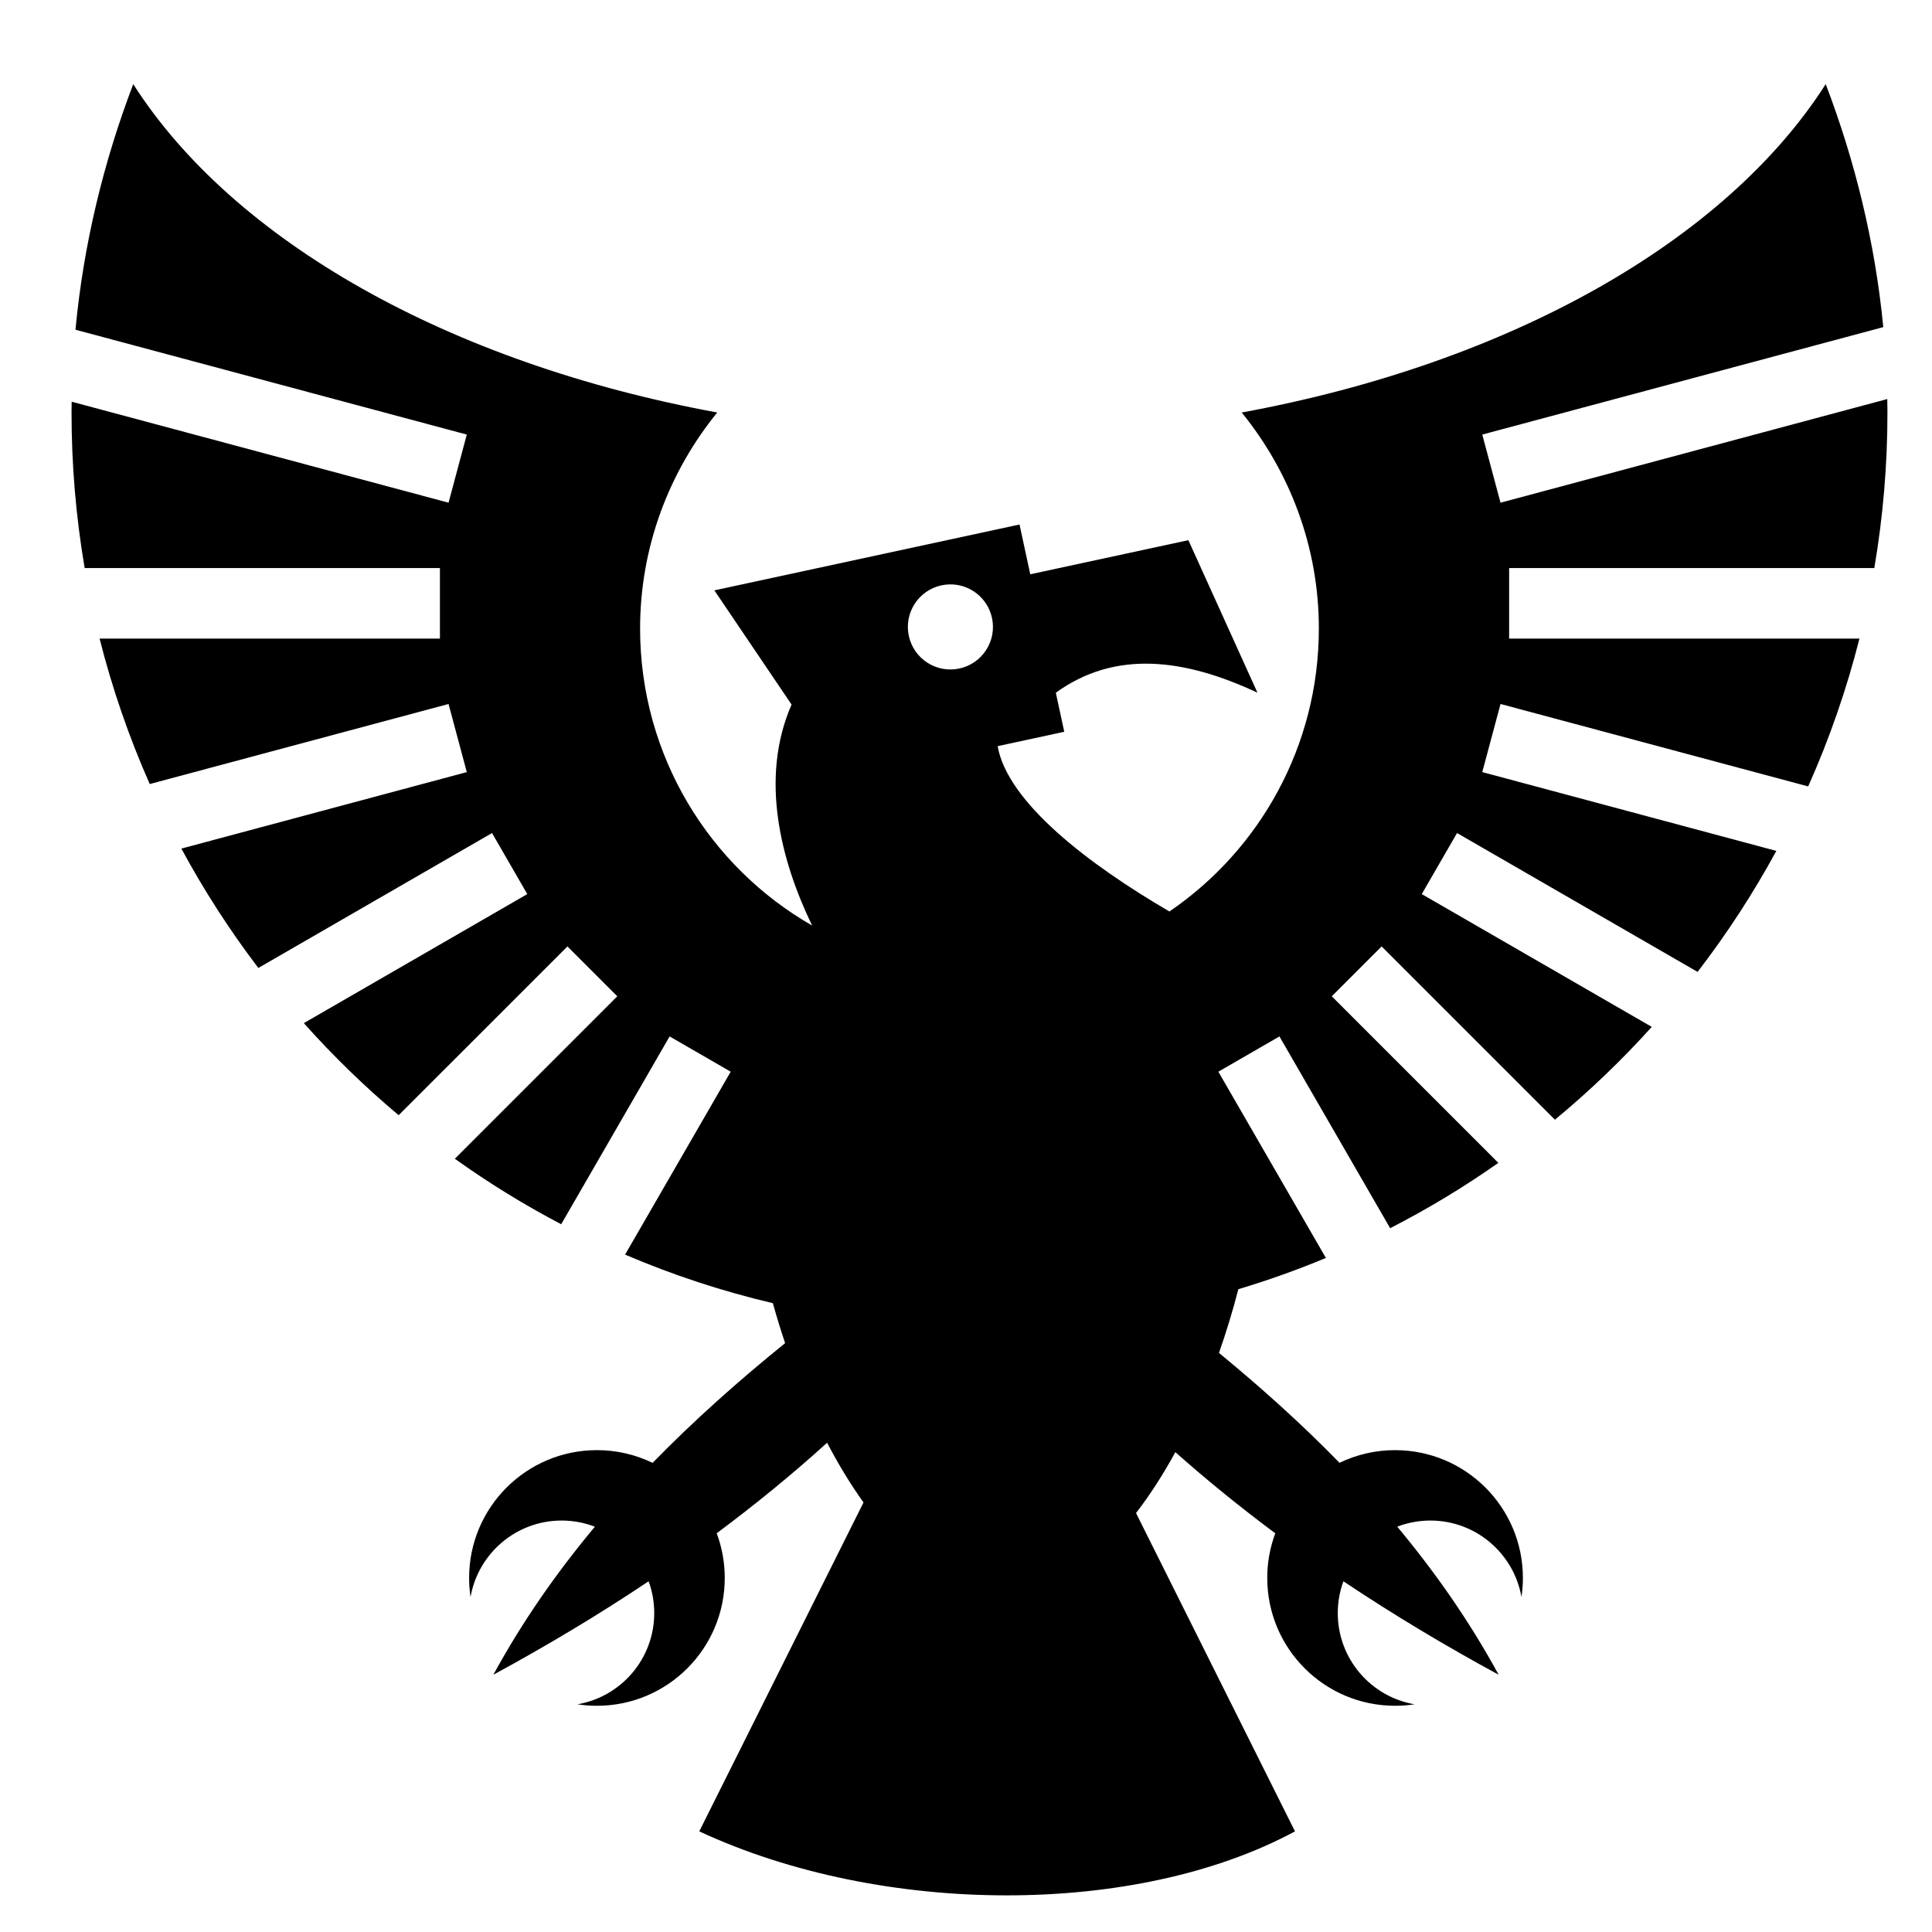
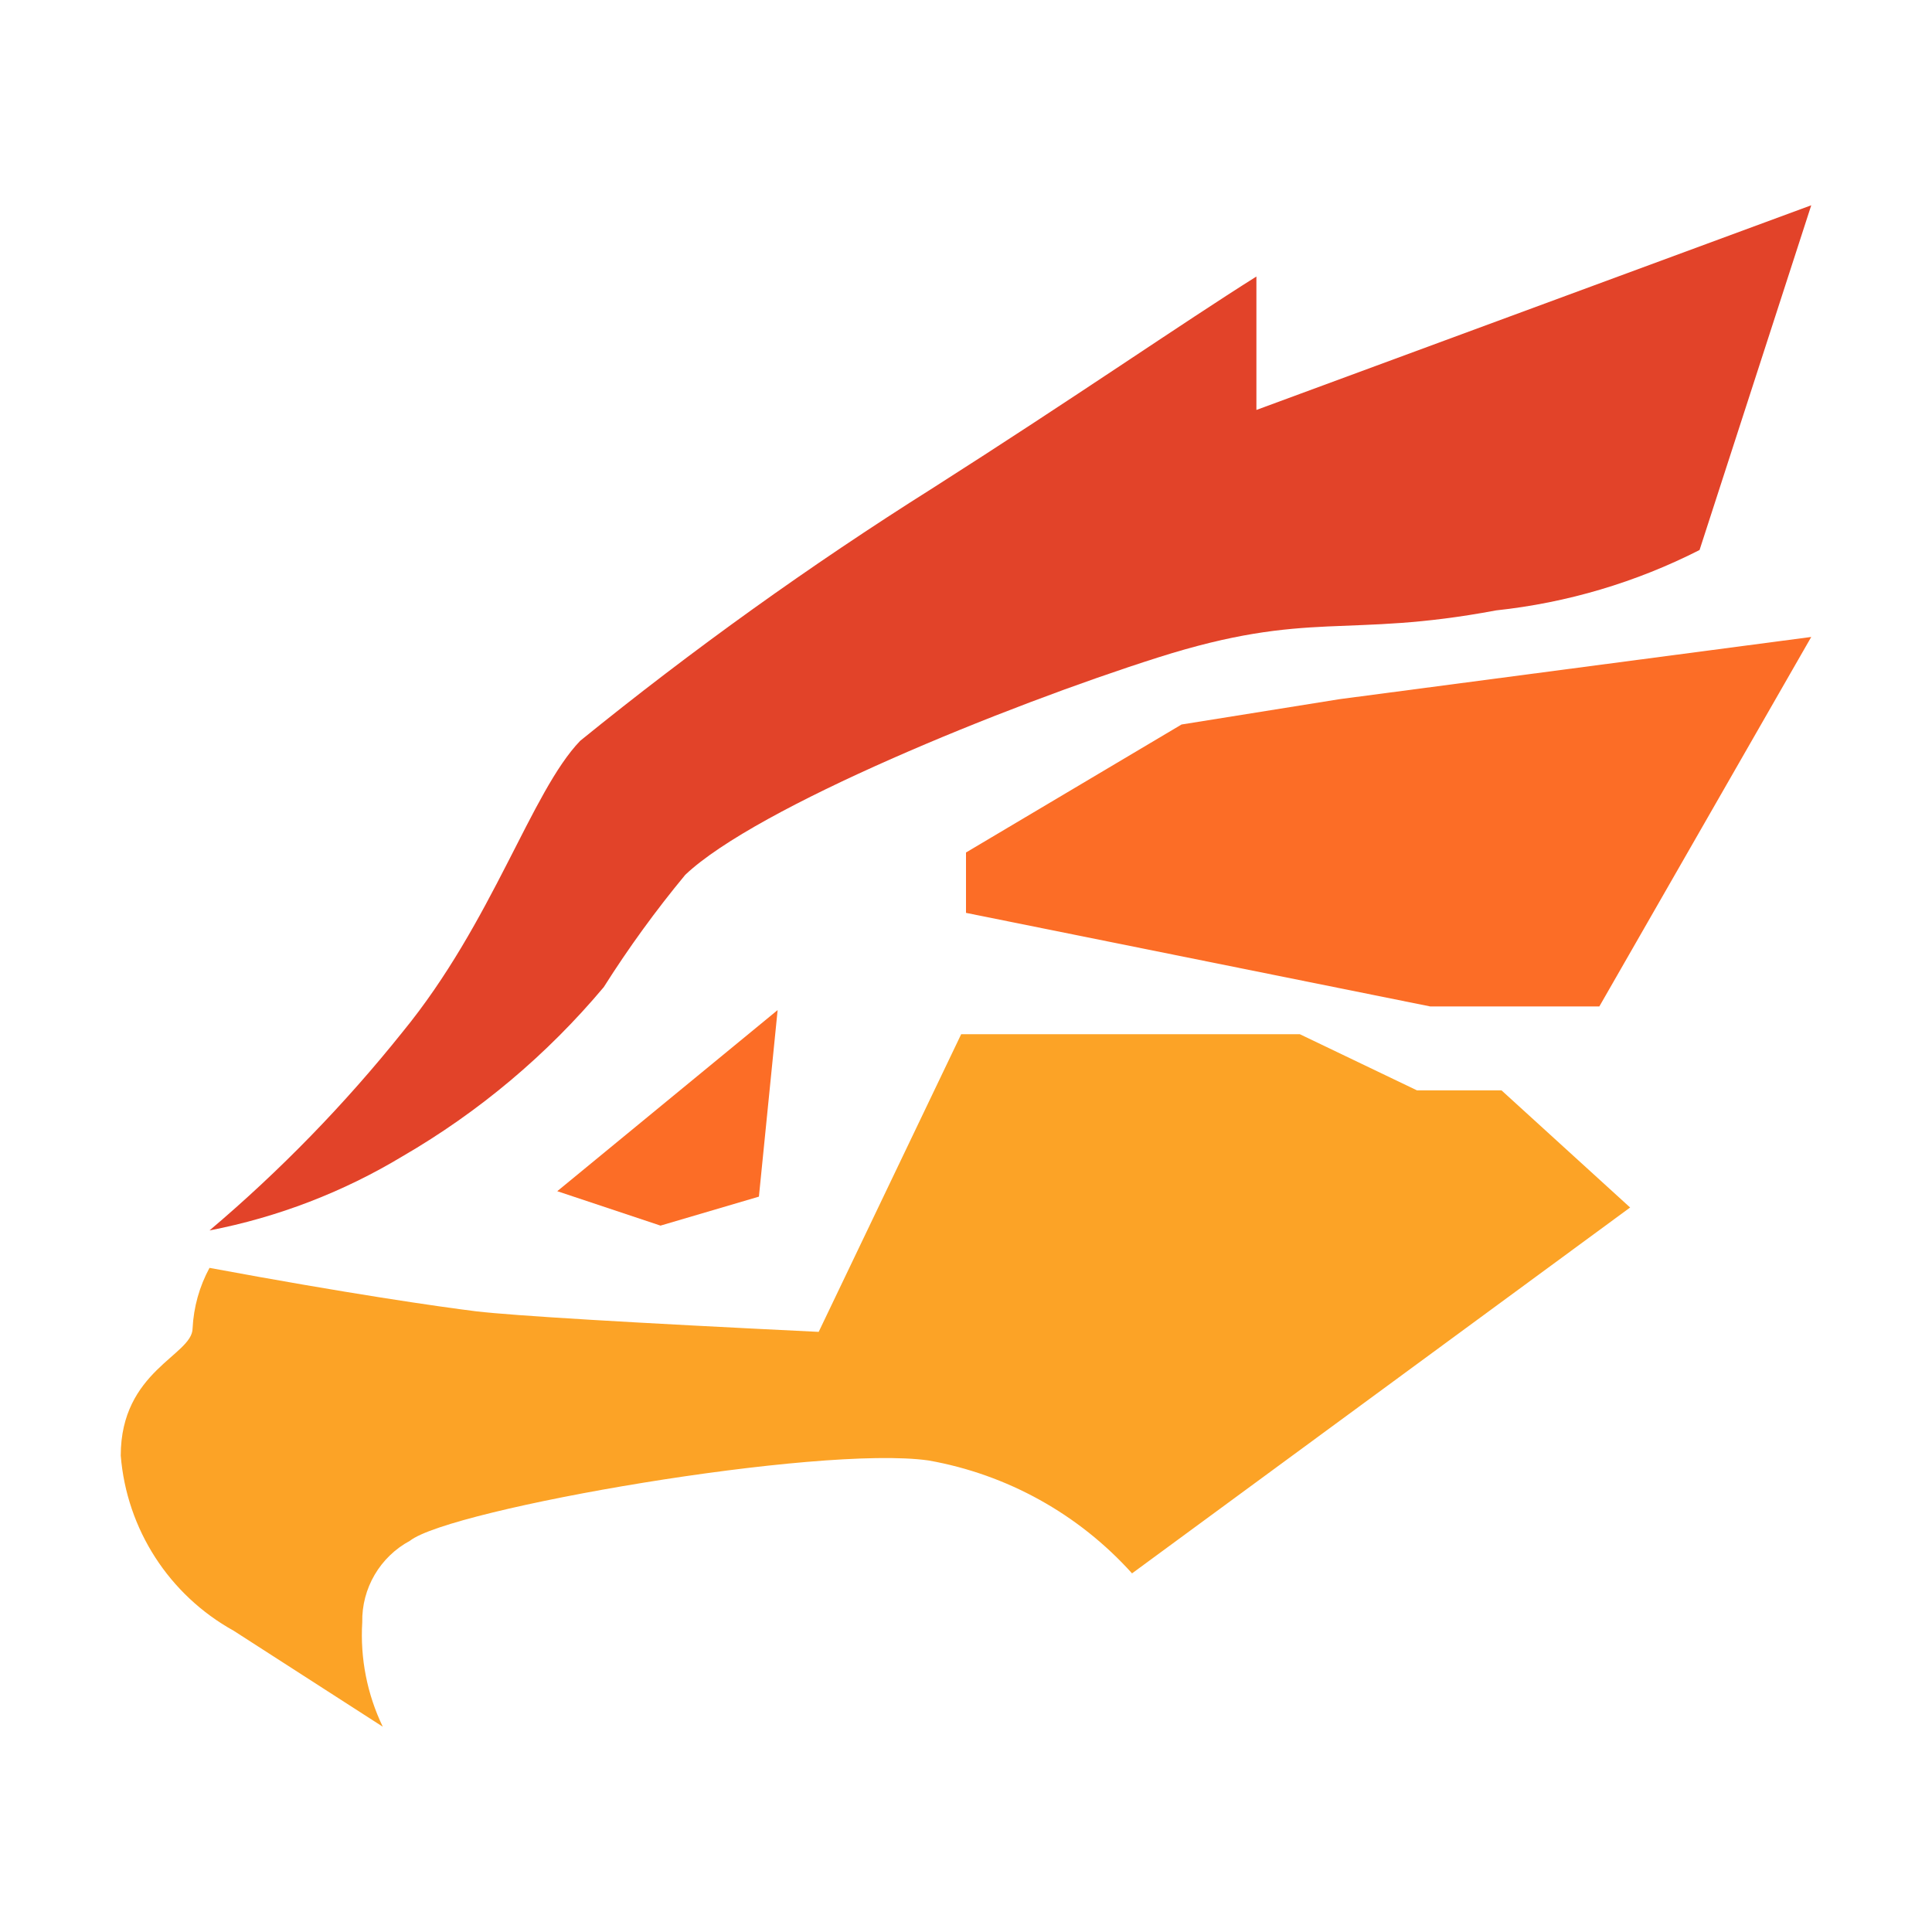
- <svg xmlns="http://www.w3.org/2000/svg" width="1em" height="1em" viewBox="0 0 512 512">
-   <path fill="currentColor" d="M35.31 22.3C27.498 42.766 22.138 64.643 20 87.378l103.705 27.79l-4.838 18.052l-99.873-26.763c-.012.954-.035 1.905-.035 2.86a245 245 0 0 0 3.48 41.23h94.146v18.687H26.393a241.5 241.5 0 0 0 13.29 38.547l79.184-21.216l4.838 18.05l-75.64 20.27a243 243 0 0 0 20.396 31.636l61.933-35.756l9.343 16.183l-59.22 34.192a243 243 0 0 0 25.132 24.4l44.73-44.726l13.214 13.215l-43.055 43.052a240 240 0 0 0 28.186 17.357l28.734-49.772l16.186 9.346l-27.987 48.472a237.3 237.3 0 0 0 39.156 12.87c.99 3.566 2.08 7.103 3.25 10.593c-12.36 9.993-24.163 20.49-35.12 31.728a33.7 33.7 0 0 0-14.75-3.373c-18.707 0-33.874 15.164-33.874 33.873c0 1.715.13 3.402.377 5.05c2.02-11.514 12.06-20.265 24.153-20.265c3.103 0 6.068.582 8.8 1.633c-10.103 12.102-19.193 25.08-26.906 39.23c13.897-7.544 27.684-15.755 41.15-24.764a24.5 24.5 0 0 1 1.485 8.43c0 12.122-8.796 22.184-20.352 24.168a34 34 0 0 0 5.168.393c18.71 0 33.873-15.168 33.873-33.875c0-4.17-.757-8.16-2.134-11.848c10.033-7.467 19.823-15.43 29.26-23.984c2.978 5.705 6.203 11.034 9.65 15.818l-43.53 87.17c48.267 22.47 115.7 22.76 157.872 0l-42.13-84.36c3.722-4.81 7.21-10.25 10.426-16.14c8.577 7.617 17.428 14.77 26.483 21.508a33.8 33.8 0 0 0-2.13 11.836c0 18.707 15.165 33.873 33.874 33.873c1.758 0 3.486-.132 5.172-.39c-11.56-1.983-20.355-12.045-20.355-24.168c0-2.964.525-5.805 1.49-8.435c13.464 9.006 27.247 17.223 41.143 24.767c-7.71-14.148-16.78-27.136-26.877-39.238a24.5 24.5 0 0 1 8.775-1.623c12.09 0 22.13 8.75 24.15 20.262c.246-1.647.377-3.332.377-5.047c0-18.71-15.166-33.873-33.875-33.873a33.76 33.76 0 0 0-14.72 3.355c-10.007-10.27-20.74-19.908-31.946-29.12a209 209 0 0 0 5.132-16.886a238 238 0 0 0 23.2-8.283l-28.497-49.356l16.186-9.346l29.34 50.816c9.98-5.11 19.555-10.9 28.672-17.308l-44.146-44.147l13.215-13.216l45.926 45.922a243 243 0 0 0 25.666-24.6l-60.95-35.19l9.343-16.182l63.748 36.804a243 243 0 0 0 20.87-32.07l-77.93-20.883l4.837-18.05l81.534 21.847a241.7 241.7 0 0 0 13.584-39.178h-92.836v-18.687h96.777a245.4 245.4 0 0 0 3.48-41.23c0-1.19-.025-2.376-.044-3.563L397.652 133.22l-4.836-18.054L499.09 86.69c-2.18-22.49-7.52-44.13-15.254-64.39h-.004c-26.517 41.51-83.592 73.934-154.764 87.02c12.67 15.603 20.442 35.52 20.442 57.233c0 31.196-15.723 58.718-39.604 75c-21.27-12.407-42.907-28.878-45.52-43.814l17.653-3.81l-2.235-10.352c15.67-11.335 33.936-9.138 53.433-.01l-18.302-40.414l-41.903 9.04l-2.846-13.188V139l-80.87 17.453l20.458 30.266c-8.595 19.678-2.717 41.68 5.45 58.56c-27.204-15.57-45.592-44.998-45.592-78.73c0-21.713 7.772-41.63 20.44-57.232C118.904 96.234 61.83 63.81 35.312 22.3zm216.45 132.567c5.244-.056 9.98 3.573 11.13 8.9c1.312 6.085-2.557 12.084-8.644 13.397s-12.085-2.556-13.398-8.643c-1.314-6.085 2.556-12.086 8.642-13.4c.76-.163 1.52-.245 2.27-.253z" />
+ <svg xmlns="http://www.w3.org/2000/svg" width="1em" height="1em" viewBox="0 0 32 32">
+   <path fill="#e24329" d="M20.81 4.58c-1.24.78-3 2-5.37 3.51a60 60 0 0 0-5.83 4.18c-.81.84-1.45 3-2.94 4.82a23.7 23.7 0 0 1-3.2 3.29a9.8 9.8 0 0 0 3.2-1.23a12.6 12.6 0 0 0 3.33-2.8a18 18 0 0 1 1.35-1.86c1.18-1.12 5.31-2.8 7.83-3.6s3.1-.31 5.6-.78a9.7 9.7 0 0 0 3.37-1L30 3.4l-9.19 3.39Z" />
+   <path fill="#fc6d26" d="m30 10.55l-3.51 6.12h-2.8L16 15.12v-1L19.57 12l2.62-.42Zm-17.12 6.18l-.31 3.09l-1.63.48l-1.71-.57Z" />
+   <path fill="#fca326" d="M3.47 21a2.34 2.34 0 0 0-.28 1c0 .45-1.19.7-1.19 2.11a3.65 3.65 0 0 0 1.87 2.9l2.47 1.59A3.5 3.5 0 0 1 6 26.87a1.5 1.5 0 0 1 .79-1.35c.67-.53 6.77-1.59 8.59-1.33a5.92 5.92 0 0 1 3.37 1.87L27 20l-2.13-1.94h-1.4l-1.94-.93h-5.61l-2.36 4.93q-4.72-.23-5.67-.34c-.64-.08-2.1-.29-4.42-.72" />
</svg>
